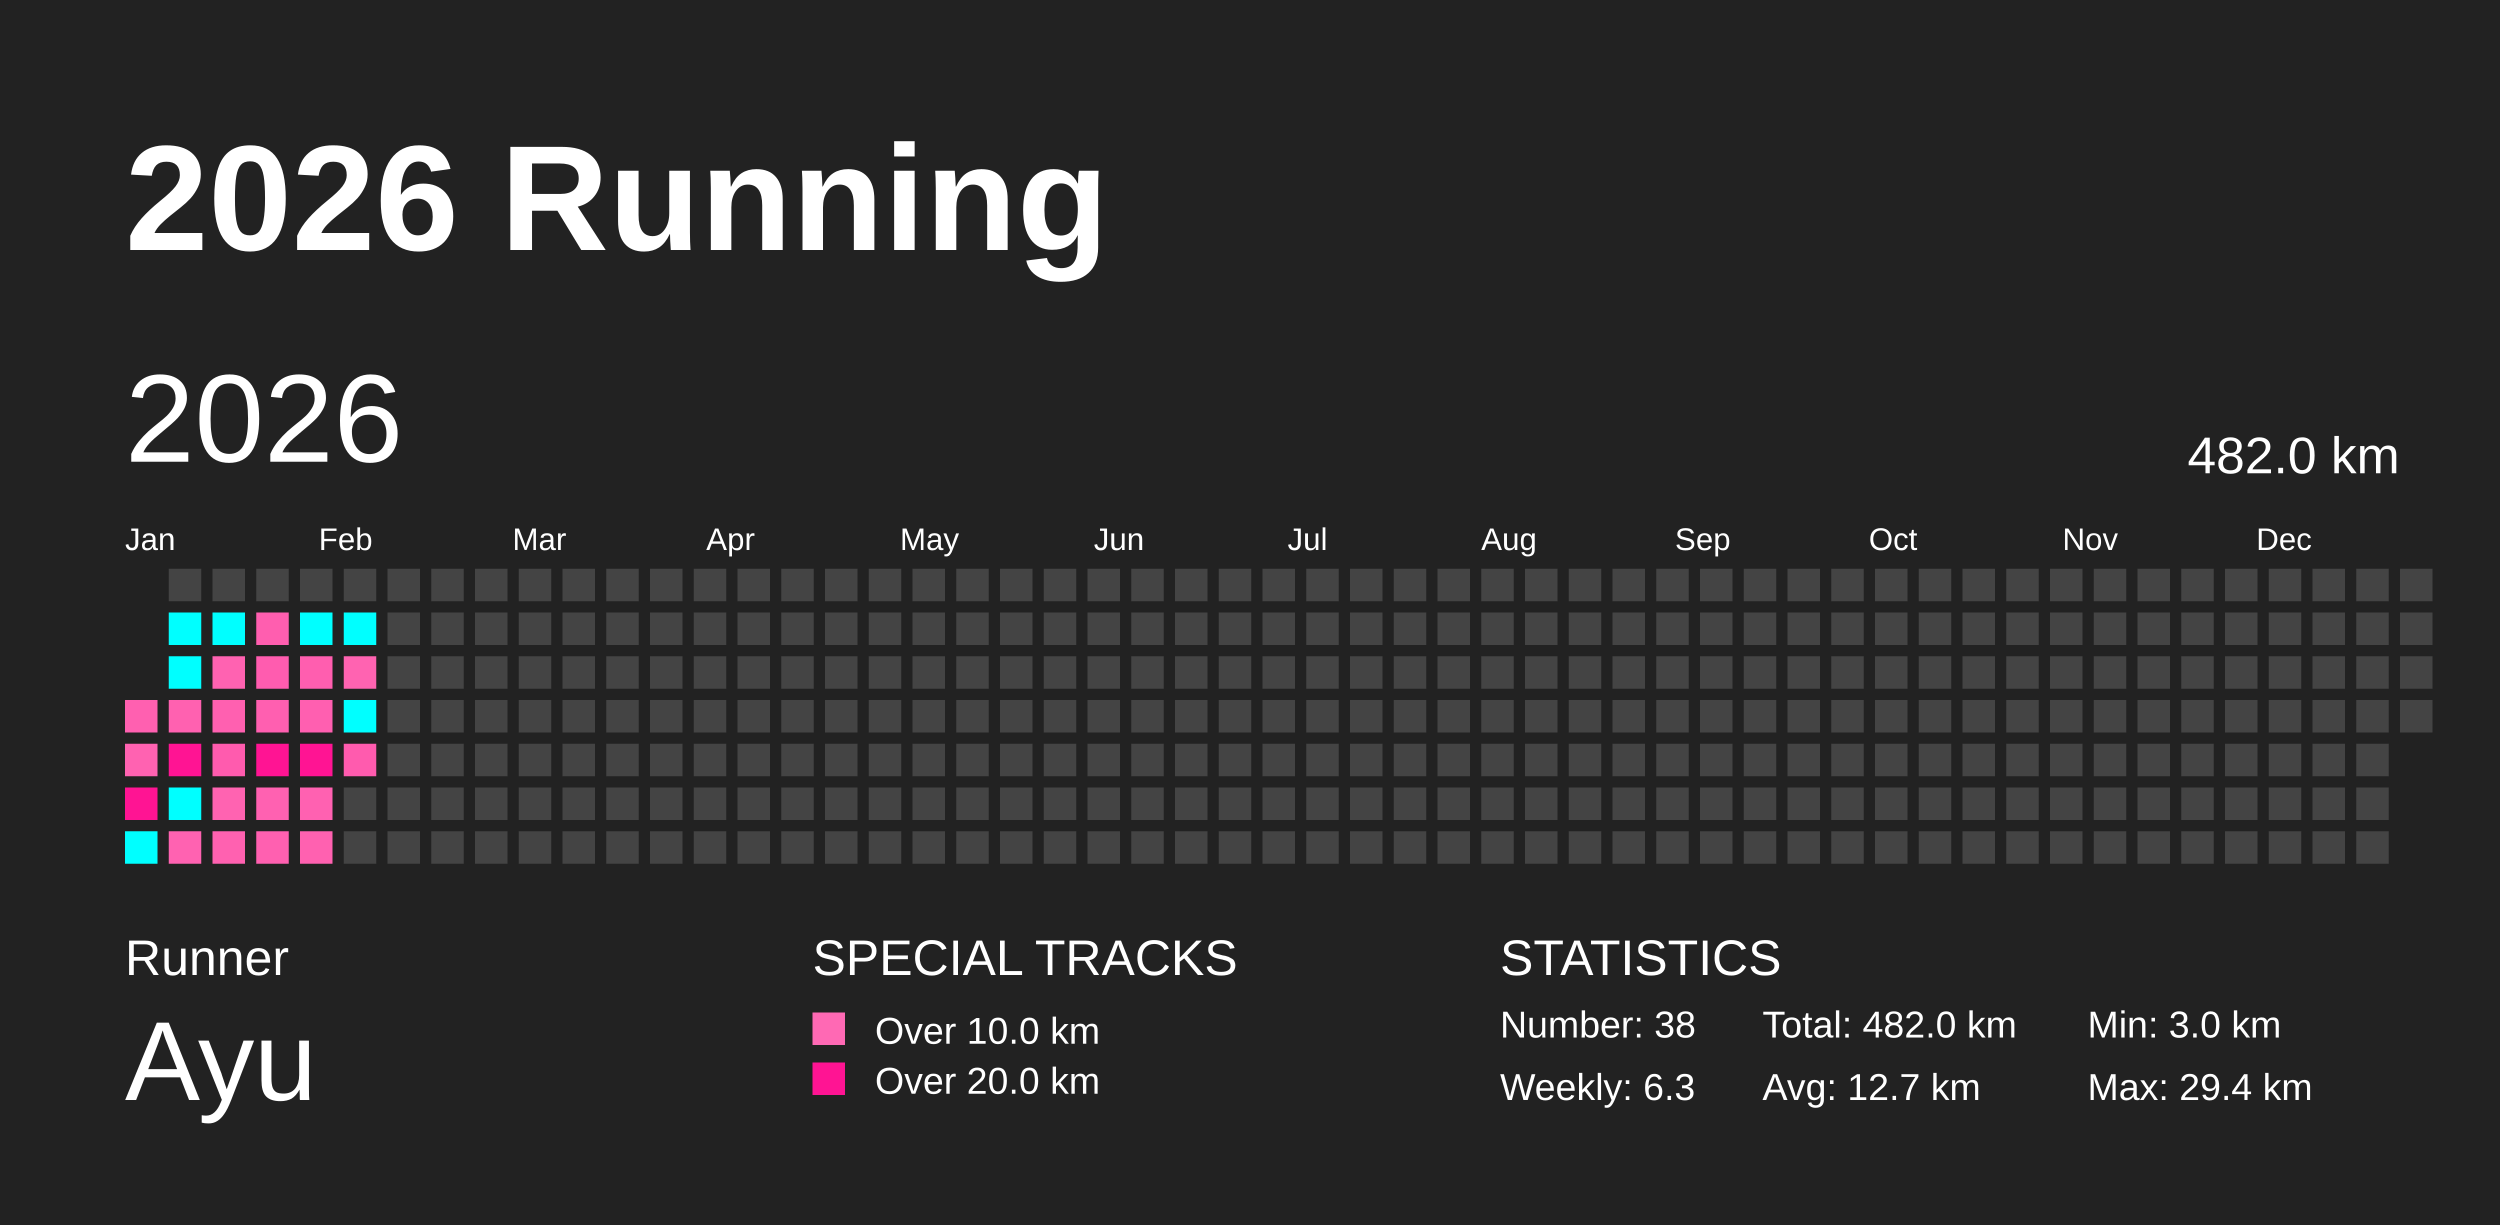
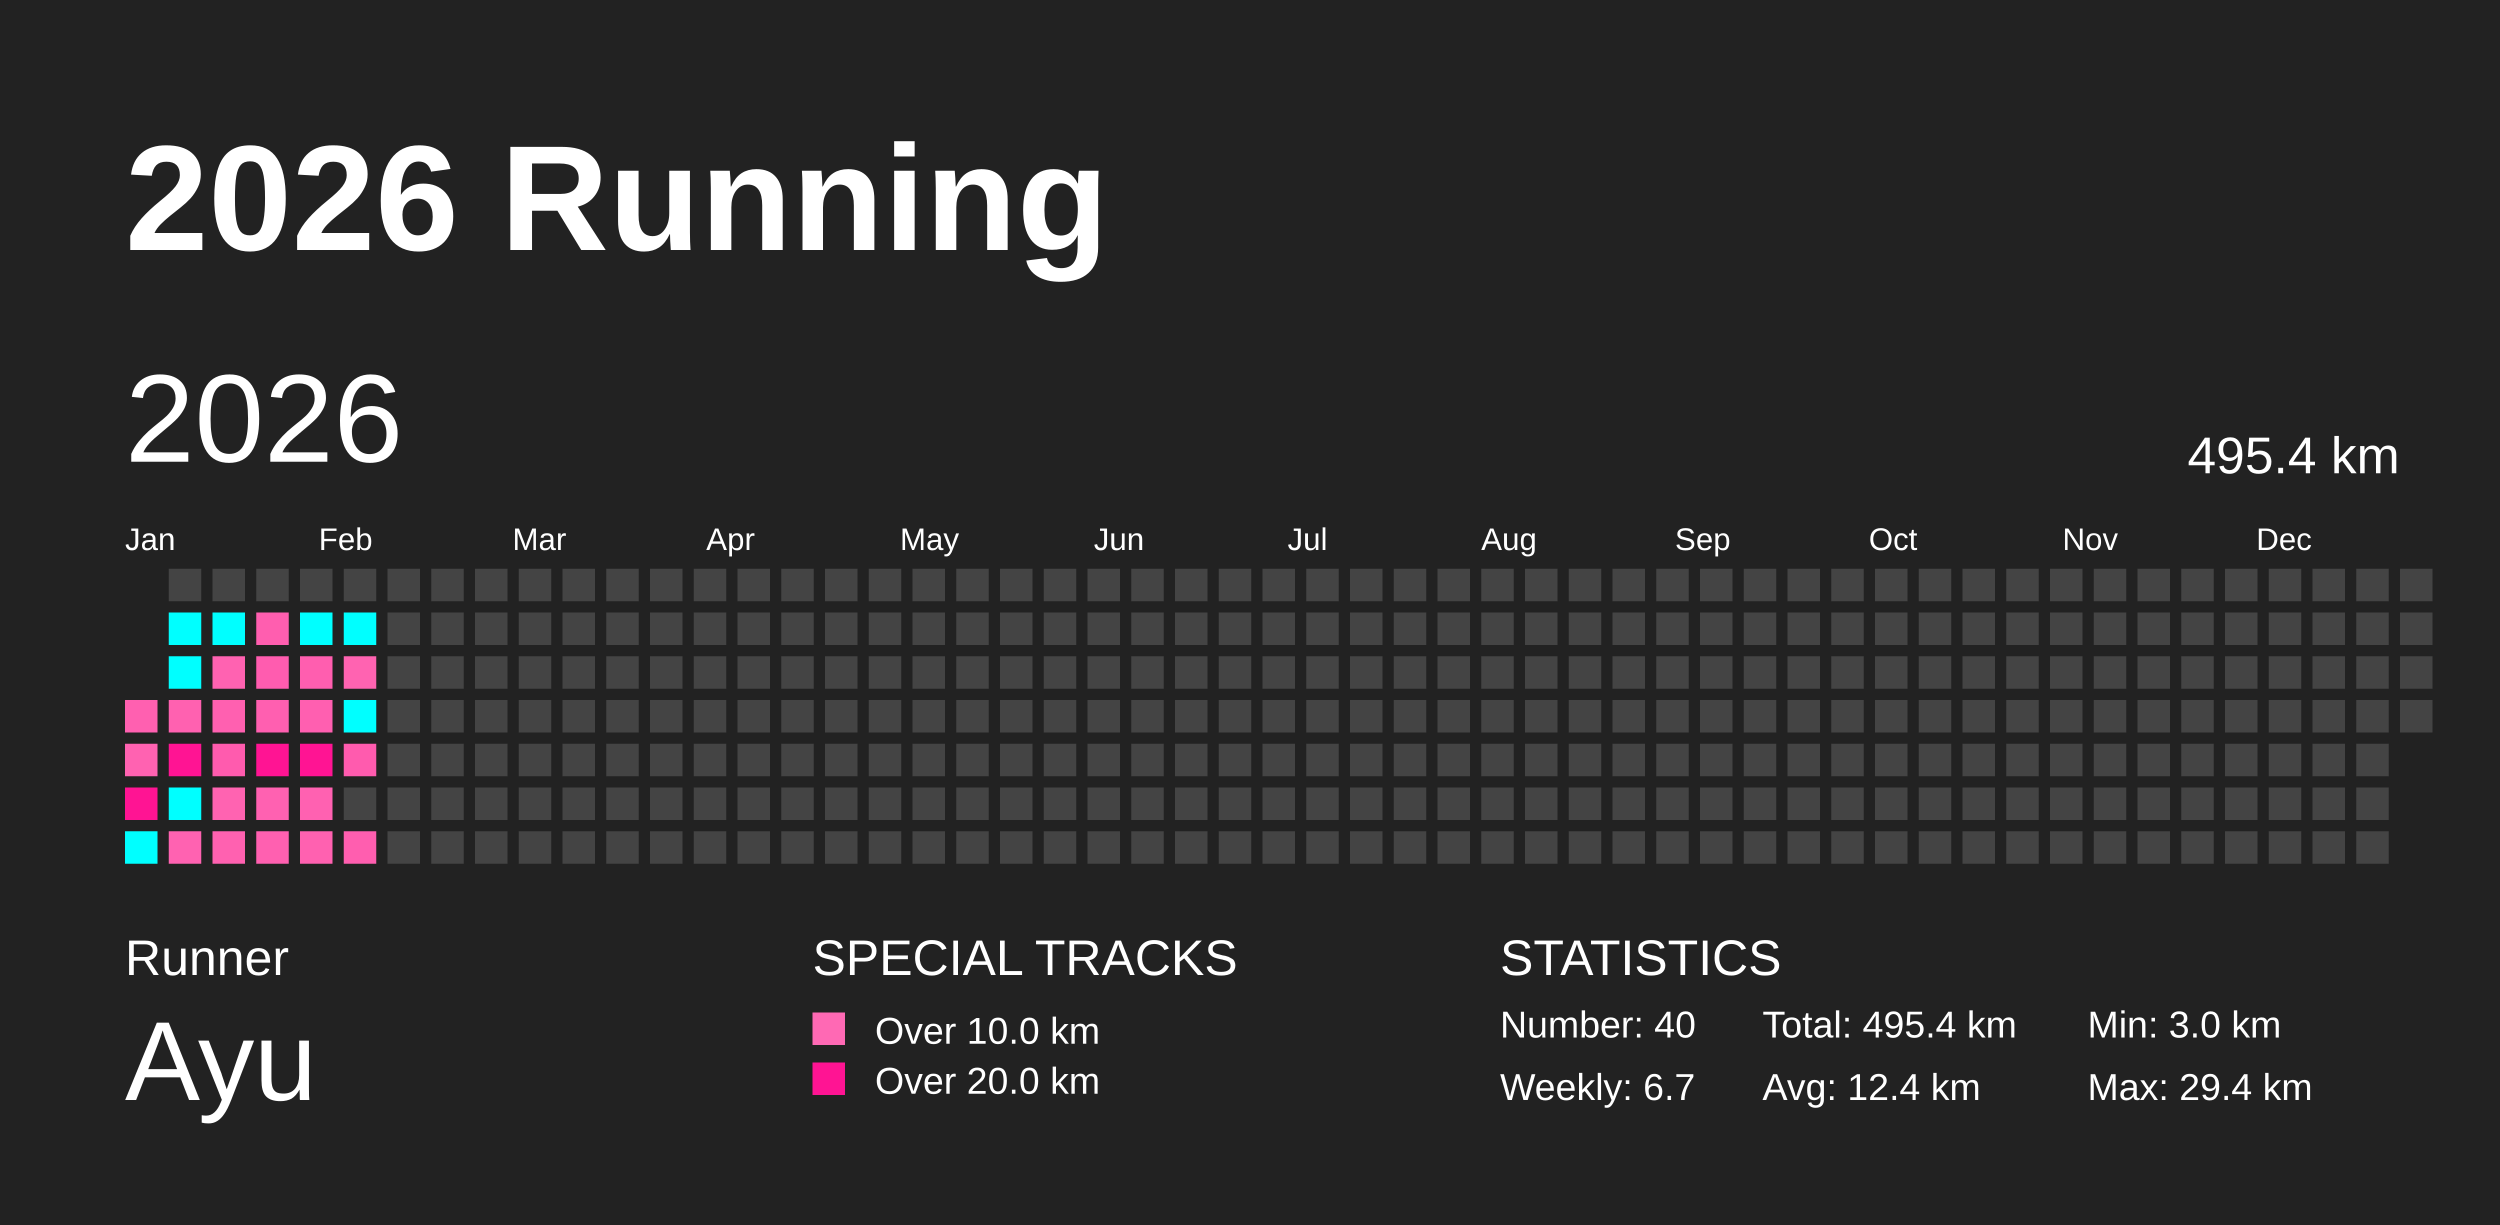
<svg xmlns="http://www.w3.org/2000/svg" baseProfile="full" height="98mm" version="1.1" viewBox="0,0,200,98" width="200mm">
  <defs />
  <rect fill="#222222" height="98" width="200" x="0" y="0" />
  <text fill="#FFFFFF" style="font-size:12px; font-family:Arial; font-weight:bold;" x="10" y="20">2026 Running</text>
  <text fill="#FFFFFF" style="font-size:4px; font-family:Arial" x="10" y="78">Runner</text>
  <text fill="#FFFFFF" style="font-size:9px; font-family:Arial" x="10" y="88">Ayu</text>
  <text fill="#FFFFFF" style="font-size:4px; font-family:Arial" x="65" y="78">SPECIAL TRACKS</text>
  <rect fill="#ff69b4" height="2.6" width="2.6" x="65" y="81" />
  <text fill="#FFFFFF" style="font-size:3px; font-family:Arial" x="70" y="83.5">Over 10.0 km</text>
  <rect fill="#ff1493" height="2.6" width="2.6" x="65" y="85" />
  <text fill="#FFFFFF" style="font-size:3px; font-family:Arial" x="70" y="87.5">Over 20.0 km</text>
  <text fill="#FFFFFF" style="font-size:4px; font-family:Arial" x="120" y="78">STATISTICS</text>
-   <text fill="#FFFFFF" style="font-size:3px; font-family:Arial" x="120" y="83">Number: 38</text>
-   <text fill="#FFFFFF" style="font-size:3px; font-family:Arial" x="120" y="88">Weekly: 6.3</text>
-   <text fill="#FFFFFF" style="font-size:3px; font-family:Arial" x="141" y="83">Total: 482.0 km</text>
-   <text fill="#FFFFFF" style="font-size:3px; font-family:Arial" x="141" y="88">Avg: 12.7 km</text>
+   <text fill="#FFFFFF" style="font-size:3px; font-family:Arial" x="120" y="83">Number: 40</text>
+   <text fill="#FFFFFF" style="font-size:3px; font-family:Arial" x="120" y="88">Weekly: 6.7</text>
+   <text fill="#FFFFFF" style="font-size:3px; font-family:Arial" x="141" y="83">Total: 495.4 km</text>
+   <text fill="#FFFFFF" style="font-size:3px; font-family:Arial" x="141" y="88">Avg: 12.4 km</text>
  <text fill="#FFFFFF" style="font-size:3px; font-family:Arial" x="167" y="83">Min: 3.0 km</text>
  <text fill="#FFFFFF" style="font-size:3px; font-family:Arial" x="167" y="88">Max: 29.4 km</text>
  <text dominant-baseline="hanging" fill="#FFFFFF" style="font-size:10.0px; font-family:Arial;" x="10" y="30">2026</text>
-   <text dominant-baseline="hanging" fill="#FFFFFF" style="font-size:4.125px; font-family:Arial;" x="175" y="35">482.0 km</text>
+   <text dominant-baseline="hanging" fill="#FFFFFF" style="font-size:4.125px; font-family:Arial;" x="175" y="35">495.4 km</text>
  <text fill="#FFFFFF" style="font-size:2.5px; font-family:Arial" x="10.0" y="44">Jan</text>
  <text fill="#FFFFFF" style="font-size:2.5px; font-family:Arial" x="25.5" y="44">Feb</text>
  <text fill="#FFFFFF" style="font-size:2.5px; font-family:Arial" x="41.0" y="44">Mar</text>
  <text fill="#FFFFFF" style="font-size:2.5px; font-family:Arial" x="56.5" y="44">Apr</text>
  <text fill="#FFFFFF" style="font-size:2.5px; font-family:Arial" x="72.0" y="44">May</text>
  <text fill="#FFFFFF" style="font-size:2.5px; font-family:Arial" x="87.5" y="44">Jun</text>
  <text fill="#FFFFFF" style="font-size:2.5px; font-family:Arial" x="103.0" y="44">Jul</text>
  <text fill="#FFFFFF" style="font-size:2.5px; font-family:Arial" x="118.5" y="44">Aug</text>
  <text fill="#FFFFFF" style="font-size:2.5px; font-family:Arial" x="134.0" y="44">Sep</text>
  <text fill="#FFFFFF" style="font-size:2.5px; font-family:Arial" x="149.5" y="44">Oct</text>
  <text fill="#FFFFFF" style="font-size:2.5px; font-family:Arial" x="165.0" y="44">Nov</text>
  <text fill="#FFFFFF" style="font-size:2.5px; font-family:Arial" x="180.5" y="44">Dec</text>
  <rect fill="#ff60b0" height="2.6" width="2.6" x="10.0" y="56.0" />
  <rect fill="#ff62b1" height="2.6" width="2.6" x="10.0" y="59.5" />
  <rect fill="#ff1493" height="2.6" width="2.6" x="10.0" y="63.0" />
  <rect fill="#00ffff" height="2.6" width="2.6" x="10.0" y="66.5" />
  <rect fill="#444444" height="2.6" width="2.6" x="13.5" y="45.5" />
  <rect fill="#00ffff" height="2.6" width="2.6" x="13.5" y="49.0" />
  <rect fill="#00ffff" height="2.6" width="2.6" x="13.5" y="52.5" />
  <rect fill="#ff61b0" height="2.6" width="2.6" x="13.5" y="56.0" />
  <rect fill="#ff1493" height="2.6" width="2.6" x="13.5" y="59.5" />
  <rect fill="#00ffff" height="2.6" width="2.6" x="13.5" y="63.0" />
  <rect fill="#ff62b1" height="2.6" width="2.6" x="13.5" y="66.5" />
  <rect fill="#444444" height="2.6" width="2.6" x="17.0" y="45.5" />
  <rect fill="#00ffff" height="2.6" width="2.6" x="17.0" y="49.0" />
  <rect fill="#ff62b1" height="2.6" width="2.6" x="17.0" y="52.5" />
  <rect fill="#ff60b0" height="2.6" width="2.6" x="17.0" y="56.0" />
  <rect fill="#ff5bae" height="2.6" width="2.6" x="17.0" y="59.5" />
  <rect fill="#ff63b1" height="2.6" width="2.6" x="17.0" y="63.0" />
  <rect fill="#ff61b0" height="2.6" width="2.6" x="17.0" y="66.5" />
  <rect fill="#444444" height="2.6" width="2.6" x="20.5" y="45.5" />
  <rect fill="#ff5eaf" height="2.6" width="2.6" x="20.5" y="49.0" />
  <rect fill="#ff5caf" height="2.6" width="2.6" x="20.5" y="52.5" />
  <rect fill="#ff5fb0" height="2.6" width="2.6" x="20.5" y="56.0" />
  <rect fill="#ff1493" height="2.6" width="2.6" x="20.5" y="59.5" />
  <rect fill="#ff61b1" height="2.6" width="2.6" x="20.5" y="63.0" />
  <rect fill="#ff60b0" height="2.6" width="2.6" x="20.5" y="66.5" />
  <rect fill="#444444" height="2.6" width="2.6" x="24.0" y="45.5" />
  <rect fill="#00ffff" height="2.6" width="2.6" x="24.0" y="49.0" />
  <rect fill="#ff5eaf" height="2.6" width="2.6" x="24.0" y="52.5" />
  <rect fill="#ff5fb0" height="2.6" width="2.6" x="24.0" y="56.0" />
  <rect fill="#ff1493" height="2.6" width="2.6" x="24.0" y="59.5" />
  <rect fill="#ff61b1" height="2.6" width="2.6" x="24.0" y="63.0" />
  <rect fill="#ff61b0" height="2.6" width="2.6" x="24.0" y="66.5" />
  <rect fill="#444444" height="2.6" width="2.6" x="27.5" y="45.5" />
  <rect fill="#00ffff" height="2.6" width="2.6" x="27.5" y="49.0" />
  <rect fill="#ff63b1" height="2.6" width="2.6" x="27.5" y="52.5" />
  <rect fill="#00ffff" height="2.6" width="2.6" x="27.5" y="56.0" />
  <rect fill="#ff5bae" height="2.6" width="2.6" x="27.5" y="59.5" />
  <rect fill="#444444" height="2.6" width="2.6" x="27.5" y="63.0" />
-   <rect fill="#444444" height="2.6" width="2.6" x="27.5" y="66.5" />
+   <rect fill="#ff5eaf" height="2.6" width="2.6" x="27.5" y="66.5" />
  <rect fill="#444444" height="2.6" width="2.6" x="31.0" y="45.5" />
  <rect fill="#444444" height="2.6" width="2.6" x="31.0" y="49.0" />
  <rect fill="#444444" height="2.6" width="2.6" x="31.0" y="52.5" />
  <rect fill="#444444" height="2.6" width="2.6" x="31.0" y="56.0" />
  <rect fill="#444444" height="2.6" width="2.6" x="31.0" y="59.5" />
  <rect fill="#444444" height="2.6" width="2.6" x="31.0" y="63.0" />
  <rect fill="#444444" height="2.6" width="2.6" x="31.0" y="66.5" />
  <rect fill="#444444" height="2.6" width="2.6" x="34.5" y="45.5" />
  <rect fill="#444444" height="2.6" width="2.6" x="34.5" y="49.0" />
  <rect fill="#444444" height="2.6" width="2.6" x="34.5" y="52.5" />
  <rect fill="#444444" height="2.6" width="2.6" x="34.5" y="56.0" />
  <rect fill="#444444" height="2.6" width="2.6" x="34.5" y="59.5" />
  <rect fill="#444444" height="2.6" width="2.6" x="34.5" y="63.0" />
  <rect fill="#444444" height="2.6" width="2.6" x="34.5" y="66.5" />
  <rect fill="#444444" height="2.6" width="2.6" x="38.0" y="45.5" />
  <rect fill="#444444" height="2.6" width="2.6" x="38.0" y="49.0" />
  <rect fill="#444444" height="2.6" width="2.6" x="38.0" y="52.5" />
  <rect fill="#444444" height="2.6" width="2.6" x="38.0" y="56.0" />
  <rect fill="#444444" height="2.6" width="2.6" x="38.0" y="59.5" />
  <rect fill="#444444" height="2.6" width="2.6" x="38.0" y="63.0" />
  <rect fill="#444444" height="2.6" width="2.6" x="38.0" y="66.5" />
  <rect fill="#444444" height="2.6" width="2.6" x="41.5" y="45.5" />
  <rect fill="#444444" height="2.6" width="2.6" x="41.5" y="49.0" />
  <rect fill="#444444" height="2.6" width="2.6" x="41.5" y="52.5" />
  <rect fill="#444444" height="2.6" width="2.6" x="41.5" y="56.0" />
  <rect fill="#444444" height="2.6" width="2.6" x="41.5" y="59.5" />
  <rect fill="#444444" height="2.6" width="2.6" x="41.5" y="63.0" />
  <rect fill="#444444" height="2.6" width="2.6" x="41.5" y="66.5" />
  <rect fill="#444444" height="2.6" width="2.6" x="45.0" y="45.5" />
  <rect fill="#444444" height="2.6" width="2.6" x="45.0" y="49.0" />
  <rect fill="#444444" height="2.6" width="2.6" x="45.0" y="52.5" />
  <rect fill="#444444" height="2.6" width="2.6" x="45.0" y="56.0" />
  <rect fill="#444444" height="2.6" width="2.6" x="45.0" y="59.5" />
  <rect fill="#444444" height="2.6" width="2.6" x="45.0" y="63.0" />
  <rect fill="#444444" height="2.6" width="2.6" x="45.0" y="66.5" />
  <rect fill="#444444" height="2.6" width="2.6" x="48.5" y="45.5" />
  <rect fill="#444444" height="2.6" width="2.6" x="48.5" y="49.0" />
  <rect fill="#444444" height="2.6" width="2.6" x="48.5" y="52.5" />
  <rect fill="#444444" height="2.6" width="2.6" x="48.5" y="56.0" />
  <rect fill="#444444" height="2.6" width="2.6" x="48.5" y="59.5" />
  <rect fill="#444444" height="2.6" width="2.6" x="48.5" y="63.0" />
  <rect fill="#444444" height="2.6" width="2.6" x="48.5" y="66.5" />
  <rect fill="#444444" height="2.6" width="2.6" x="52.0" y="45.5" />
  <rect fill="#444444" height="2.6" width="2.6" x="52.0" y="49.0" />
  <rect fill="#444444" height="2.6" width="2.6" x="52.0" y="52.5" />
  <rect fill="#444444" height="2.6" width="2.6" x="52.0" y="56.0" />
  <rect fill="#444444" height="2.6" width="2.6" x="52.0" y="59.5" />
  <rect fill="#444444" height="2.6" width="2.6" x="52.0" y="63.0" />
  <rect fill="#444444" height="2.6" width="2.6" x="52.0" y="66.5" />
  <rect fill="#444444" height="2.6" width="2.6" x="55.5" y="45.5" />
  <rect fill="#444444" height="2.6" width="2.6" x="55.5" y="49.0" />
  <rect fill="#444444" height="2.6" width="2.6" x="55.5" y="52.5" />
  <rect fill="#444444" height="2.6" width="2.6" x="55.5" y="56.0" />
  <rect fill="#444444" height="2.6" width="2.6" x="55.5" y="59.5" />
  <rect fill="#444444" height="2.6" width="2.6" x="55.5" y="63.0" />
  <rect fill="#444444" height="2.6" width="2.6" x="55.5" y="66.5" />
  <rect fill="#444444" height="2.6" width="2.6" x="59.0" y="45.5" />
  <rect fill="#444444" height="2.6" width="2.6" x="59.0" y="49.0" />
  <rect fill="#444444" height="2.6" width="2.6" x="59.0" y="52.5" />
  <rect fill="#444444" height="2.6" width="2.6" x="59.0" y="56.0" />
  <rect fill="#444444" height="2.6" width="2.6" x="59.0" y="59.5" />
  <rect fill="#444444" height="2.6" width="2.6" x="59.0" y="63.0" />
  <rect fill="#444444" height="2.6" width="2.6" x="59.0" y="66.5" />
  <rect fill="#444444" height="2.6" width="2.6" x="62.5" y="45.5" />
  <rect fill="#444444" height="2.6" width="2.6" x="62.5" y="49.0" />
  <rect fill="#444444" height="2.6" width="2.6" x="62.5" y="52.5" />
  <rect fill="#444444" height="2.6" width="2.6" x="62.5" y="56.0" />
  <rect fill="#444444" height="2.6" width="2.6" x="62.5" y="59.5" />
  <rect fill="#444444" height="2.6" width="2.6" x="62.5" y="63.0" />
  <rect fill="#444444" height="2.6" width="2.6" x="62.5" y="66.5" />
  <rect fill="#444444" height="2.6" width="2.6" x="66.0" y="45.5" />
  <rect fill="#444444" height="2.6" width="2.6" x="66.0" y="49.0" />
  <rect fill="#444444" height="2.6" width="2.6" x="66.0" y="52.5" />
  <rect fill="#444444" height="2.6" width="2.6" x="66.0" y="56.0" />
  <rect fill="#444444" height="2.6" width="2.6" x="66.0" y="59.5" />
  <rect fill="#444444" height="2.6" width="2.6" x="66.0" y="63.0" />
  <rect fill="#444444" height="2.6" width="2.6" x="66.0" y="66.5" />
  <rect fill="#444444" height="2.6" width="2.6" x="69.5" y="45.5" />
  <rect fill="#444444" height="2.6" width="2.6" x="69.5" y="49.0" />
  <rect fill="#444444" height="2.6" width="2.6" x="69.5" y="52.5" />
  <rect fill="#444444" height="2.6" width="2.6" x="69.5" y="56.0" />
  <rect fill="#444444" height="2.6" width="2.6" x="69.5" y="59.5" />
  <rect fill="#444444" height="2.6" width="2.6" x="69.5" y="63.0" />
  <rect fill="#444444" height="2.6" width="2.6" x="69.5" y="66.5" />
  <rect fill="#444444" height="2.6" width="2.6" x="73.0" y="45.5" />
  <rect fill="#444444" height="2.6" width="2.6" x="73.0" y="49.0" />
  <rect fill="#444444" height="2.6" width="2.6" x="73.0" y="52.5" />
  <rect fill="#444444" height="2.6" width="2.6" x="73.0" y="56.0" />
  <rect fill="#444444" height="2.6" width="2.6" x="73.0" y="59.5" />
  <rect fill="#444444" height="2.6" width="2.6" x="73.0" y="63.0" />
  <rect fill="#444444" height="2.6" width="2.6" x="73.0" y="66.5" />
  <rect fill="#444444" height="2.6" width="2.6" x="76.5" y="45.5" />
  <rect fill="#444444" height="2.6" width="2.6" x="76.5" y="49.0" />
  <rect fill="#444444" height="2.6" width="2.6" x="76.5" y="52.5" />
  <rect fill="#444444" height="2.6" width="2.6" x="76.5" y="56.0" />
  <rect fill="#444444" height="2.6" width="2.6" x="76.5" y="59.5" />
  <rect fill="#444444" height="2.6" width="2.6" x="76.5" y="63.0" />
  <rect fill="#444444" height="2.6" width="2.6" x="76.5" y="66.5" />
  <rect fill="#444444" height="2.6" width="2.6" x="80.0" y="45.5" />
  <rect fill="#444444" height="2.6" width="2.6" x="80.0" y="49.0" />
  <rect fill="#444444" height="2.6" width="2.6" x="80.0" y="52.5" />
  <rect fill="#444444" height="2.6" width="2.6" x="80.0" y="56.0" />
  <rect fill="#444444" height="2.6" width="2.6" x="80.0" y="59.5" />
  <rect fill="#444444" height="2.6" width="2.6" x="80.0" y="63.0" />
  <rect fill="#444444" height="2.6" width="2.6" x="80.0" y="66.5" />
  <rect fill="#444444" height="2.6" width="2.6" x="83.5" y="45.5" />
  <rect fill="#444444" height="2.6" width="2.6" x="83.5" y="49.0" />
  <rect fill="#444444" height="2.6" width="2.6" x="83.5" y="52.5" />
  <rect fill="#444444" height="2.6" width="2.6" x="83.5" y="56.0" />
  <rect fill="#444444" height="2.6" width="2.6" x="83.5" y="59.5" />
  <rect fill="#444444" height="2.6" width="2.6" x="83.5" y="63.0" />
  <rect fill="#444444" height="2.6" width="2.6" x="83.5" y="66.5" />
  <rect fill="#444444" height="2.6" width="2.6" x="87.0" y="45.5" />
  <rect fill="#444444" height="2.6" width="2.6" x="87.0" y="49.0" />
  <rect fill="#444444" height="2.6" width="2.6" x="87.0" y="52.5" />
  <rect fill="#444444" height="2.6" width="2.6" x="87.0" y="56.0" />
  <rect fill="#444444" height="2.6" width="2.6" x="87.0" y="59.5" />
  <rect fill="#444444" height="2.6" width="2.6" x="87.0" y="63.0" />
  <rect fill="#444444" height="2.6" width="2.6" x="87.0" y="66.5" />
  <rect fill="#444444" height="2.6" width="2.6" x="90.5" y="45.5" />
  <rect fill="#444444" height="2.6" width="2.6" x="90.5" y="49.0" />
  <rect fill="#444444" height="2.6" width="2.6" x="90.5" y="52.5" />
  <rect fill="#444444" height="2.6" width="2.6" x="90.5" y="56.0" />
  <rect fill="#444444" height="2.6" width="2.6" x="90.5" y="59.5" />
  <rect fill="#444444" height="2.6" width="2.6" x="90.5" y="63.0" />
  <rect fill="#444444" height="2.6" width="2.6" x="90.5" y="66.5" />
  <rect fill="#444444" height="2.6" width="2.6" x="94.0" y="45.5" />
  <rect fill="#444444" height="2.6" width="2.6" x="94.0" y="49.0" />
  <rect fill="#444444" height="2.6" width="2.6" x="94.0" y="52.5" />
  <rect fill="#444444" height="2.6" width="2.6" x="94.0" y="56.0" />
  <rect fill="#444444" height="2.6" width="2.6" x="94.0" y="59.5" />
  <rect fill="#444444" height="2.6" width="2.6" x="94.0" y="63.0" />
  <rect fill="#444444" height="2.6" width="2.6" x="94.0" y="66.5" />
  <rect fill="#444444" height="2.6" width="2.6" x="97.5" y="45.5" />
  <rect fill="#444444" height="2.6" width="2.6" x="97.5" y="49.0" />
  <rect fill="#444444" height="2.6" width="2.6" x="97.5" y="52.5" />
  <rect fill="#444444" height="2.6" width="2.6" x="97.5" y="56.0" />
  <rect fill="#444444" height="2.6" width="2.6" x="97.5" y="59.5" />
  <rect fill="#444444" height="2.6" width="2.6" x="97.5" y="63.0" />
  <rect fill="#444444" height="2.6" width="2.6" x="97.5" y="66.5" />
  <rect fill="#444444" height="2.6" width="2.6" x="101.0" y="45.5" />
  <rect fill="#444444" height="2.6" width="2.6" x="101.0" y="49.0" />
  <rect fill="#444444" height="2.6" width="2.6" x="101.0" y="52.5" />
  <rect fill="#444444" height="2.6" width="2.6" x="101.0" y="56.0" />
  <rect fill="#444444" height="2.6" width="2.6" x="101.0" y="59.5" />
  <rect fill="#444444" height="2.6" width="2.6" x="101.0" y="63.0" />
  <rect fill="#444444" height="2.6" width="2.6" x="101.0" y="66.5" />
  <rect fill="#444444" height="2.6" width="2.6" x="104.5" y="45.5" />
  <rect fill="#444444" height="2.6" width="2.6" x="104.5" y="49.0" />
  <rect fill="#444444" height="2.6" width="2.6" x="104.5" y="52.5" />
  <rect fill="#444444" height="2.6" width="2.6" x="104.5" y="56.0" />
  <rect fill="#444444" height="2.6" width="2.6" x="104.5" y="59.5" />
  <rect fill="#444444" height="2.6" width="2.6" x="104.5" y="63.0" />
  <rect fill="#444444" height="2.6" width="2.6" x="104.5" y="66.5" />
  <rect fill="#444444" height="2.6" width="2.6" x="108.0" y="45.5" />
  <rect fill="#444444" height="2.6" width="2.6" x="108.0" y="49.0" />
  <rect fill="#444444" height="2.6" width="2.6" x="108.0" y="52.5" />
  <rect fill="#444444" height="2.6" width="2.6" x="108.0" y="56.0" />
  <rect fill="#444444" height="2.6" width="2.6" x="108.0" y="59.5" />
  <rect fill="#444444" height="2.6" width="2.6" x="108.0" y="63.0" />
  <rect fill="#444444" height="2.6" width="2.6" x="108.0" y="66.5" />
  <rect fill="#444444" height="2.6" width="2.6" x="111.5" y="45.5" />
  <rect fill="#444444" height="2.6" width="2.6" x="111.5" y="49.0" />
  <rect fill="#444444" height="2.6" width="2.6" x="111.5" y="52.5" />
  <rect fill="#444444" height="2.6" width="2.6" x="111.5" y="56.0" />
  <rect fill="#444444" height="2.6" width="2.6" x="111.5" y="59.5" />
  <rect fill="#444444" height="2.6" width="2.6" x="111.5" y="63.0" />
  <rect fill="#444444" height="2.6" width="2.6" x="111.5" y="66.5" />
  <rect fill="#444444" height="2.6" width="2.6" x="115.0" y="45.5" />
  <rect fill="#444444" height="2.6" width="2.6" x="115.0" y="49.0" />
  <rect fill="#444444" height="2.6" width="2.6" x="115.0" y="52.5" />
  <rect fill="#444444" height="2.6" width="2.6" x="115.0" y="56.0" />
  <rect fill="#444444" height="2.6" width="2.6" x="115.0" y="59.5" />
  <rect fill="#444444" height="2.6" width="2.6" x="115.0" y="63.0" />
  <rect fill="#444444" height="2.6" width="2.6" x="115.0" y="66.5" />
  <rect fill="#444444" height="2.6" width="2.6" x="118.5" y="45.5" />
  <rect fill="#444444" height="2.6" width="2.6" x="118.5" y="49.0" />
  <rect fill="#444444" height="2.6" width="2.6" x="118.5" y="52.5" />
  <rect fill="#444444" height="2.6" width="2.6" x="118.5" y="56.0" />
  <rect fill="#444444" height="2.6" width="2.6" x="118.5" y="59.5" />
  <rect fill="#444444" height="2.6" width="2.6" x="118.5" y="63.0" />
  <rect fill="#444444" height="2.6" width="2.6" x="118.5" y="66.5" />
  <rect fill="#444444" height="2.6" width="2.6" x="122.0" y="45.5" />
  <rect fill="#444444" height="2.6" width="2.6" x="122.0" y="49.0" />
  <rect fill="#444444" height="2.6" width="2.6" x="122.0" y="52.5" />
  <rect fill="#444444" height="2.6" width="2.6" x="122.0" y="56.0" />
  <rect fill="#444444" height="2.6" width="2.6" x="122.0" y="59.5" />
  <rect fill="#444444" height="2.6" width="2.6" x="122.0" y="63.0" />
  <rect fill="#444444" height="2.6" width="2.6" x="122.0" y="66.5" />
  <rect fill="#444444" height="2.6" width="2.6" x="125.5" y="45.5" />
  <rect fill="#444444" height="2.6" width="2.6" x="125.5" y="49.0" />
  <rect fill="#444444" height="2.6" width="2.6" x="125.5" y="52.5" />
  <rect fill="#444444" height="2.6" width="2.6" x="125.5" y="56.0" />
  <rect fill="#444444" height="2.6" width="2.6" x="125.5" y="59.5" />
  <rect fill="#444444" height="2.6" width="2.6" x="125.5" y="63.0" />
  <rect fill="#444444" height="2.6" width="2.6" x="125.5" y="66.5" />
  <rect fill="#444444" height="2.6" width="2.6" x="129.0" y="45.5" />
  <rect fill="#444444" height="2.6" width="2.6" x="129.0" y="49.0" />
  <rect fill="#444444" height="2.6" width="2.6" x="129.0" y="52.5" />
  <rect fill="#444444" height="2.6" width="2.6" x="129.0" y="56.0" />
  <rect fill="#444444" height="2.6" width="2.6" x="129.0" y="59.5" />
  <rect fill="#444444" height="2.6" width="2.6" x="129.0" y="63.0" />
  <rect fill="#444444" height="2.6" width="2.6" x="129.0" y="66.5" />
  <rect fill="#444444" height="2.6" width="2.6" x="132.5" y="45.5" />
  <rect fill="#444444" height="2.6" width="2.6" x="132.5" y="49.0" />
  <rect fill="#444444" height="2.6" width="2.6" x="132.5" y="52.5" />
  <rect fill="#444444" height="2.6" width="2.6" x="132.5" y="56.0" />
  <rect fill="#444444" height="2.6" width="2.6" x="132.5" y="59.5" />
  <rect fill="#444444" height="2.6" width="2.6" x="132.5" y="63.0" />
  <rect fill="#444444" height="2.6" width="2.6" x="132.5" y="66.5" />
  <rect fill="#444444" height="2.6" width="2.6" x="136.0" y="45.5" />
  <rect fill="#444444" height="2.6" width="2.6" x="136.0" y="49.0" />
  <rect fill="#444444" height="2.6" width="2.6" x="136.0" y="52.5" />
  <rect fill="#444444" height="2.6" width="2.6" x="136.0" y="56.0" />
  <rect fill="#444444" height="2.6" width="2.6" x="136.0" y="59.5" />
  <rect fill="#444444" height="2.6" width="2.6" x="136.0" y="63.0" />
  <rect fill="#444444" height="2.6" width="2.6" x="136.0" y="66.5" />
  <rect fill="#444444" height="2.6" width="2.6" x="139.5" y="45.5" />
  <rect fill="#444444" height="2.6" width="2.6" x="139.5" y="49.0" />
  <rect fill="#444444" height="2.6" width="2.6" x="139.5" y="52.5" />
  <rect fill="#444444" height="2.6" width="2.6" x="139.5" y="56.0" />
  <rect fill="#444444" height="2.6" width="2.6" x="139.5" y="59.5" />
  <rect fill="#444444" height="2.6" width="2.6" x="139.5" y="63.0" />
  <rect fill="#444444" height="2.6" width="2.6" x="139.5" y="66.5" />
  <rect fill="#444444" height="2.6" width="2.6" x="143.0" y="45.5" />
  <rect fill="#444444" height="2.6" width="2.6" x="143.0" y="49.0" />
  <rect fill="#444444" height="2.6" width="2.6" x="143.0" y="52.5" />
  <rect fill="#444444" height="2.6" width="2.6" x="143.0" y="56.0" />
  <rect fill="#444444" height="2.6" width="2.6" x="143.0" y="59.5" />
  <rect fill="#444444" height="2.6" width="2.6" x="143.0" y="63.0" />
  <rect fill="#444444" height="2.6" width="2.6" x="143.0" y="66.5" />
  <rect fill="#444444" height="2.6" width="2.6" x="146.5" y="45.5" />
  <rect fill="#444444" height="2.6" width="2.6" x="146.5" y="49.0" />
  <rect fill="#444444" height="2.6" width="2.6" x="146.5" y="52.5" />
  <rect fill="#444444" height="2.6" width="2.6" x="146.5" y="56.0" />
  <rect fill="#444444" height="2.6" width="2.6" x="146.5" y="59.5" />
  <rect fill="#444444" height="2.6" width="2.6" x="146.5" y="63.0" />
  <rect fill="#444444" height="2.6" width="2.6" x="146.5" y="66.5" />
  <rect fill="#444444" height="2.6" width="2.6" x="150.0" y="45.5" />
  <rect fill="#444444" height="2.6" width="2.6" x="150.0" y="49.0" />
  <rect fill="#444444" height="2.6" width="2.6" x="150.0" y="52.5" />
  <rect fill="#444444" height="2.6" width="2.6" x="150.0" y="56.0" />
  <rect fill="#444444" height="2.6" width="2.6" x="150.0" y="59.5" />
  <rect fill="#444444" height="2.6" width="2.6" x="150.0" y="63.0" />
  <rect fill="#444444" height="2.6" width="2.6" x="150.0" y="66.5" />
  <rect fill="#444444" height="2.6" width="2.6" x="153.5" y="45.5" />
  <rect fill="#444444" height="2.6" width="2.6" x="153.5" y="49.0" />
  <rect fill="#444444" height="2.6" width="2.6" x="153.5" y="52.5" />
  <rect fill="#444444" height="2.6" width="2.6" x="153.5" y="56.0" />
  <rect fill="#444444" height="2.6" width="2.6" x="153.5" y="59.5" />
  <rect fill="#444444" height="2.6" width="2.6" x="153.5" y="63.0" />
  <rect fill="#444444" height="2.6" width="2.6" x="153.5" y="66.5" />
  <rect fill="#444444" height="2.6" width="2.6" x="157.0" y="45.5" />
  <rect fill="#444444" height="2.6" width="2.6" x="157.0" y="49.0" />
  <rect fill="#444444" height="2.6" width="2.6" x="157.0" y="52.5" />
  <rect fill="#444444" height="2.6" width="2.6" x="157.0" y="56.0" />
  <rect fill="#444444" height="2.6" width="2.6" x="157.0" y="59.5" />
  <rect fill="#444444" height="2.6" width="2.6" x="157.0" y="63.0" />
  <rect fill="#444444" height="2.6" width="2.6" x="157.0" y="66.5" />
  <rect fill="#444444" height="2.6" width="2.6" x="160.5" y="45.5" />
  <rect fill="#444444" height="2.6" width="2.6" x="160.5" y="49.0" />
  <rect fill="#444444" height="2.6" width="2.6" x="160.5" y="52.5" />
  <rect fill="#444444" height="2.6" width="2.6" x="160.5" y="56.0" />
  <rect fill="#444444" height="2.6" width="2.6" x="160.5" y="59.5" />
  <rect fill="#444444" height="2.6" width="2.6" x="160.5" y="63.0" />
  <rect fill="#444444" height="2.6" width="2.6" x="160.5" y="66.5" />
  <rect fill="#444444" height="2.6" width="2.6" x="164.0" y="45.5" />
  <rect fill="#444444" height="2.6" width="2.6" x="164.0" y="49.0" />
  <rect fill="#444444" height="2.6" width="2.6" x="164.0" y="52.5" />
  <rect fill="#444444" height="2.6" width="2.6" x="164.0" y="56.0" />
  <rect fill="#444444" height="2.6" width="2.6" x="164.0" y="59.5" />
  <rect fill="#444444" height="2.6" width="2.6" x="164.0" y="63.0" />
  <rect fill="#444444" height="2.6" width="2.6" x="164.0" y="66.5" />
  <rect fill="#444444" height="2.6" width="2.6" x="167.5" y="45.5" />
  <rect fill="#444444" height="2.6" width="2.6" x="167.5" y="49.0" />
  <rect fill="#444444" height="2.6" width="2.6" x="167.5" y="52.5" />
  <rect fill="#444444" height="2.6" width="2.6" x="167.5" y="56.0" />
  <rect fill="#444444" height="2.6" width="2.6" x="167.5" y="59.5" />
  <rect fill="#444444" height="2.6" width="2.6" x="167.5" y="63.0" />
  <rect fill="#444444" height="2.6" width="2.6" x="167.5" y="66.5" />
  <rect fill="#444444" height="2.6" width="2.6" x="171.0" y="45.5" />
  <rect fill="#444444" height="2.6" width="2.6" x="171.0" y="49.0" />
  <rect fill="#444444" height="2.6" width="2.6" x="171.0" y="52.5" />
  <rect fill="#444444" height="2.6" width="2.6" x="171.0" y="56.0" />
  <rect fill="#444444" height="2.6" width="2.6" x="171.0" y="59.5" />
  <rect fill="#444444" height="2.6" width="2.6" x="171.0" y="63.0" />
  <rect fill="#444444" height="2.6" width="2.6" x="171.0" y="66.5" />
  <rect fill="#444444" height="2.6" width="2.6" x="174.5" y="45.5" />
  <rect fill="#444444" height="2.6" width="2.6" x="174.5" y="49.0" />
  <rect fill="#444444" height="2.6" width="2.6" x="174.5" y="52.5" />
  <rect fill="#444444" height="2.6" width="2.6" x="174.5" y="56.0" />
  <rect fill="#444444" height="2.6" width="2.6" x="174.5" y="59.5" />
  <rect fill="#444444" height="2.6" width="2.6" x="174.5" y="63.0" />
  <rect fill="#444444" height="2.6" width="2.6" x="174.5" y="66.5" />
  <rect fill="#444444" height="2.6" width="2.6" x="178.0" y="45.5" />
  <rect fill="#444444" height="2.6" width="2.6" x="178.0" y="49.0" />
  <rect fill="#444444" height="2.6" width="2.6" x="178.0" y="52.5" />
  <rect fill="#444444" height="2.6" width="2.6" x="178.0" y="56.0" />
  <rect fill="#444444" height="2.6" width="2.6" x="178.0" y="59.5" />
  <rect fill="#444444" height="2.6" width="2.6" x="178.0" y="63.0" />
  <rect fill="#444444" height="2.6" width="2.6" x="178.0" y="66.5" />
  <rect fill="#444444" height="2.6" width="2.6" x="181.5" y="45.5" />
  <rect fill="#444444" height="2.6" width="2.6" x="181.5" y="49.0" />
  <rect fill="#444444" height="2.6" width="2.6" x="181.5" y="52.5" />
  <rect fill="#444444" height="2.6" width="2.6" x="181.5" y="56.0" />
  <rect fill="#444444" height="2.6" width="2.6" x="181.5" y="59.5" />
  <rect fill="#444444" height="2.6" width="2.6" x="181.5" y="63.0" />
  <rect fill="#444444" height="2.6" width="2.6" x="181.5" y="66.5" />
  <rect fill="#444444" height="2.6" width="2.6" x="185.0" y="45.5" />
  <rect fill="#444444" height="2.6" width="2.6" x="185.0" y="49.0" />
  <rect fill="#444444" height="2.6" width="2.6" x="185.0" y="52.5" />
  <rect fill="#444444" height="2.6" width="2.6" x="185.0" y="56.0" />
  <rect fill="#444444" height="2.6" width="2.6" x="185.0" y="59.5" />
  <rect fill="#444444" height="2.6" width="2.6" x="185.0" y="63.0" />
  <rect fill="#444444" height="2.6" width="2.6" x="185.0" y="66.5" />
  <rect fill="#444444" height="2.6" width="2.6" x="188.5" y="45.5" />
  <rect fill="#444444" height="2.6" width="2.6" x="188.5" y="49.0" />
  <rect fill="#444444" height="2.6" width="2.6" x="188.5" y="52.5" />
  <rect fill="#444444" height="2.6" width="2.6" x="188.5" y="56.0" />
  <rect fill="#444444" height="2.6" width="2.6" x="188.5" y="59.5" />
  <rect fill="#444444" height="2.6" width="2.6" x="188.5" y="63.0" />
  <rect fill="#444444" height="2.6" width="2.6" x="188.5" y="66.5" />
  <rect fill="#444444" height="2.6" width="2.6" x="192.0" y="45.5" />
  <rect fill="#444444" height="2.6" width="2.6" x="192.0" y="49.0" />
  <rect fill="#444444" height="2.6" width="2.6" x="192.0" y="52.5" />
  <rect fill="#444444" height="2.6" width="2.6" x="192.0" y="56.0" />
</svg>
